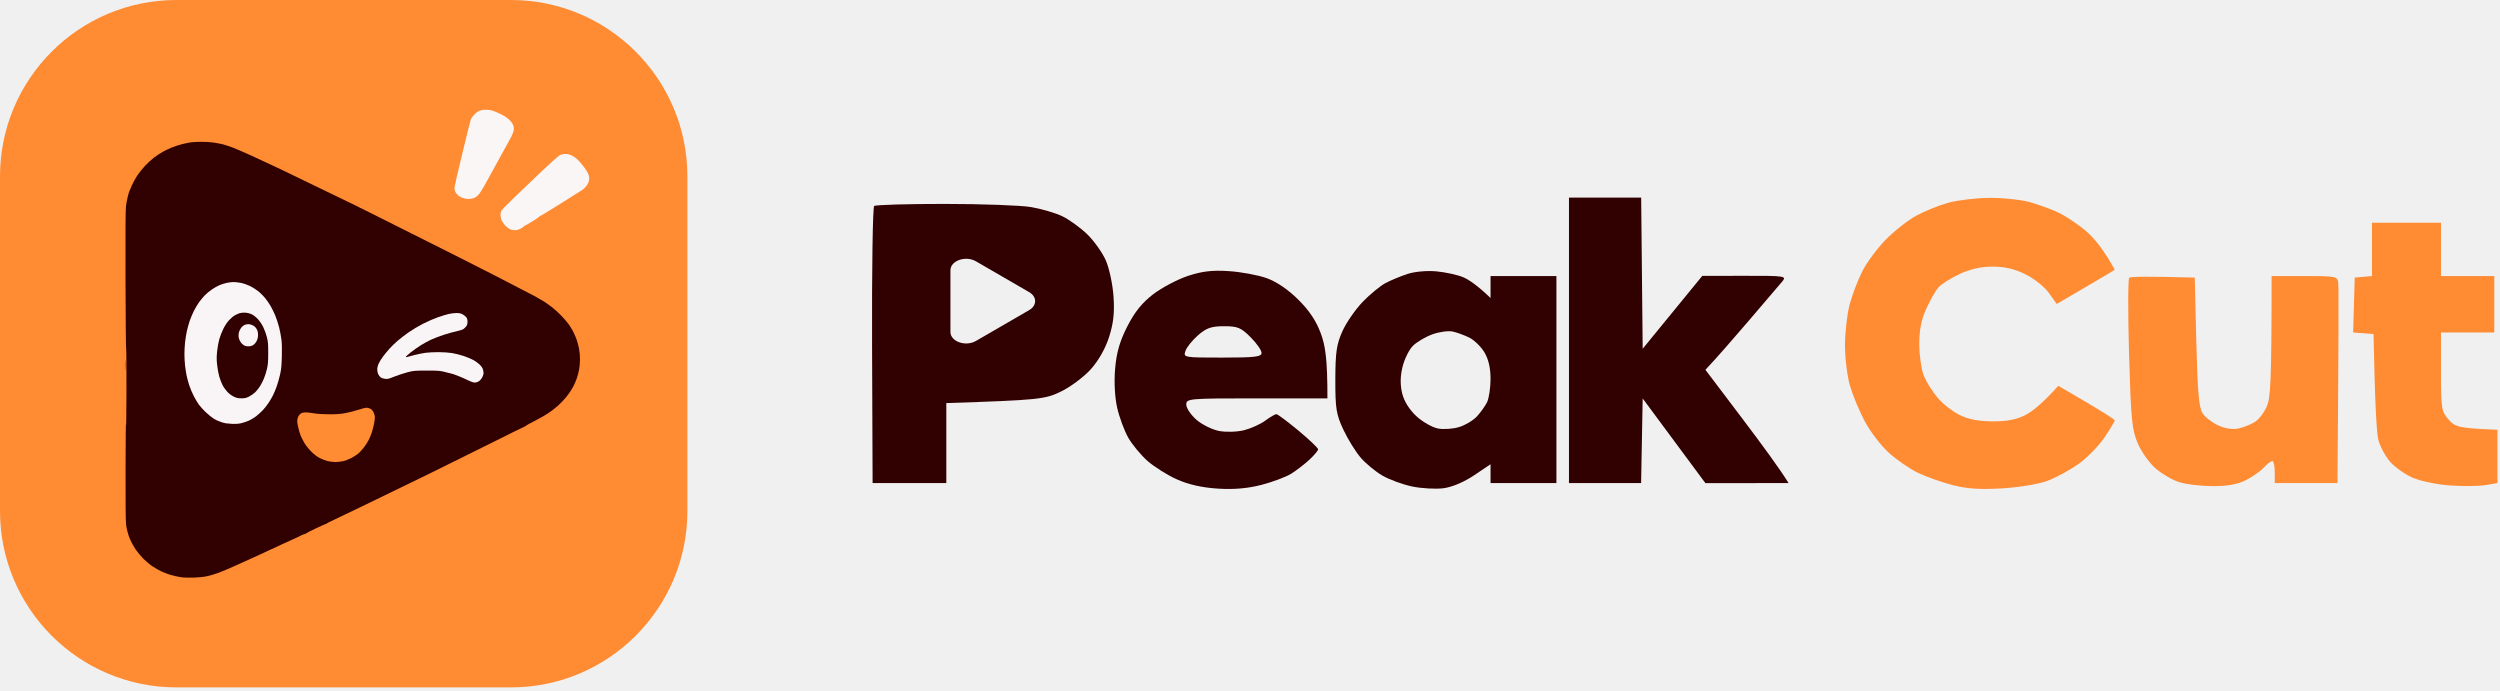
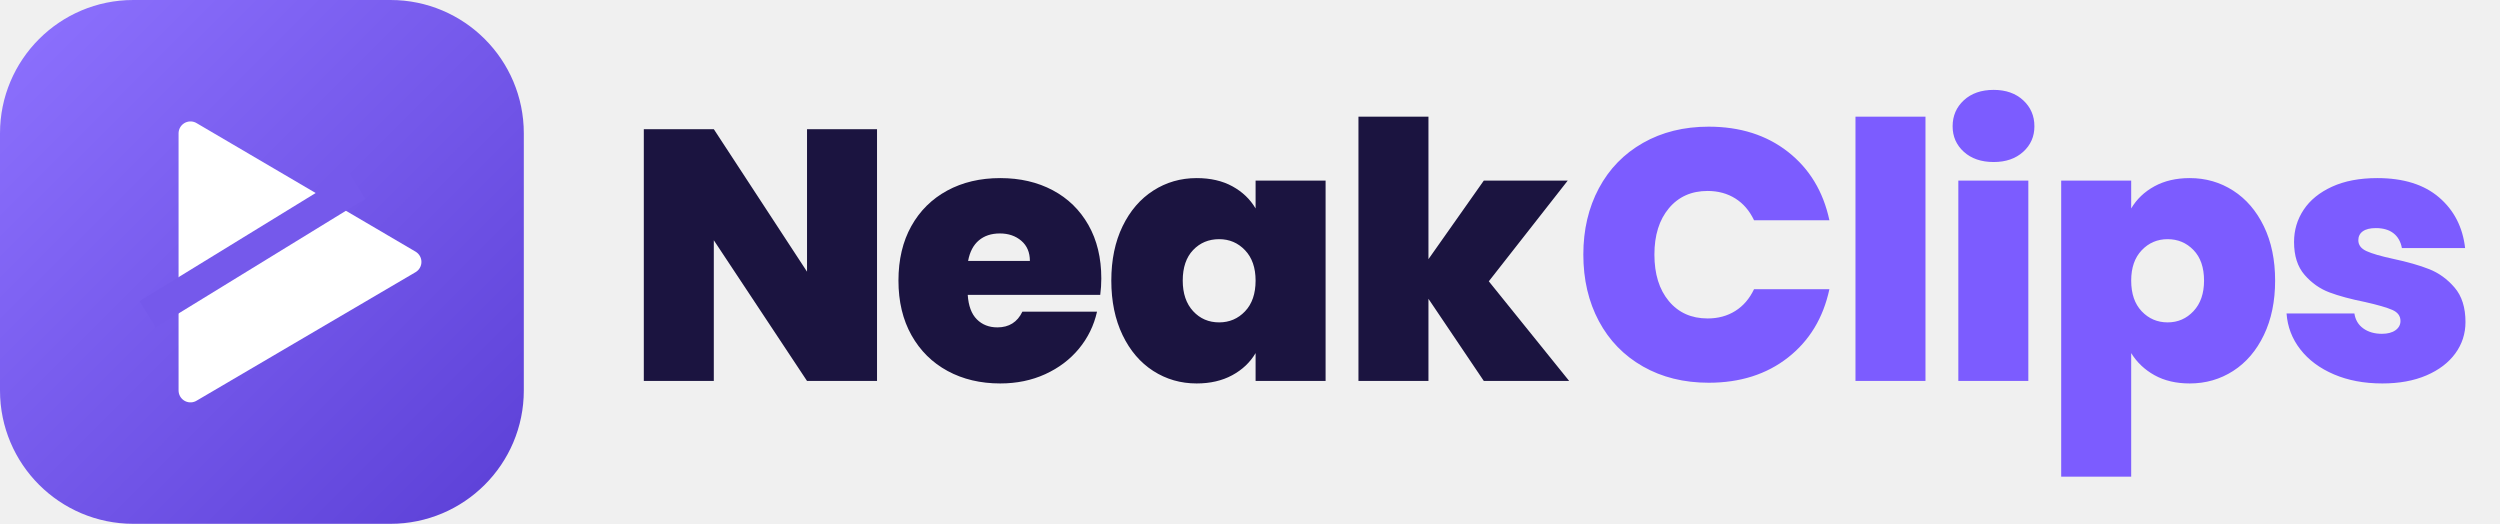
- <svg xmlns="http://www.w3.org/2000/svg" width="797" height="220" viewBox="0 0 797 220" fill="none">
-   <path d="M378.686 87.97C383.186 86.48 386.436 86.09 391.686 86.43C395.536 86.67 400.936 87.67 403.686 88.63C406.886 89.76 410.536 92.211 413.806 95.44C417.346 98.93 419.596 102.28 421.056 106.25C422.526 110.22 423.186 114.32 423.186 127H400.686C378.857 127 378.186 127.06 378.186 129C378.186 130.1 379.646 132.27 381.436 133.83C383.226 135.38 386.486 136.99 388.686 137.4C390.906 137.82 394.466 137.7 396.686 137.13C398.886 136.57 401.926 135.18 403.436 134.05C404.945 132.921 406.525 132.021 406.936 132.04C407.347 132.061 410.507 134.421 413.966 137.29C417.416 140.16 420.226 142.84 420.216 143.25C420.196 143.66 418.946 145.15 417.436 146.55C415.926 147.95 413.336 149.95 411.686 150.99C410.035 152.03 405.755 153.64 402.186 154.57C397.716 155.72 393.345 156.099 388.186 155.77C383.206 155.449 378.836 154.46 375.186 152.82C372.156 151.47 367.946 148.81 365.806 146.93C363.676 145.04 360.916 141.7 359.666 139.5C358.426 137.3 356.847 133.03 356.157 130C355.397 126.66 355.136 121.75 355.506 117.5C355.936 112.39 356.996 108.75 359.396 104.04C361.726 99.46 364.146 96.46 367.686 93.769C370.436 91.68 375.386 89.07 378.686 87.97ZM390.226 104C386.206 104 384.636 104.54 381.976 106.84C380.166 108.41 378.346 110.66 377.936 111.84C377.196 113.98 377.317 114 389.686 114C400.125 114 402.186 113.75 402.186 112.5C402.186 111.68 400.616 109.43 398.686 107.5C395.626 104.44 394.566 104 390.226 104Z" fill-rule="evenodd" clip-rule="evenodd" fill="#310001" />
-   <path d="M448.686 87.34C450.996 86.58 454.906 86.23 457.936 86.51C460.826 86.78 464.646 87.62 466.436 88.37C468.226 89.12 470.926 90.92 475.186 95V88H496.186V154H475.186V148L469.936 151.53C466.736 153.68 462.926 155.29 460.186 155.65C457.716 155.97 453.216 155.72 450.186 155.09C447.156 154.45 442.886 152.889 440.686 151.6C438.486 150.32 435.377 147.749 433.777 145.89C432.177 144.02 429.697 140.03 428.277 137C425.997 132.16 425.686 130.24 425.706 121C425.726 112.24 426.106 109.67 428.006 105.5C429.256 102.75 432.177 98.55 434.487 96.17C436.796 93.79 440.036 91.13 441.686 90.25C443.336 89.38 446.486 88.07 448.686 87.34ZM463.186 105.71C461.816 105.39 458.885 105.78 456.686 106.57C454.486 107.36 451.676 109.02 450.436 110.25C449.196 111.49 447.706 114.53 447.117 117C446.377 120.07 446.356 122.77 447.036 125.5C447.656 127.98 449.397 130.74 451.617 132.75C453.576 134.54 456.646 136.27 458.436 136.61C460.226 136.95 463.266 136.739 465.186 136.14C467.116 135.55 469.646 134.04 470.816 132.78C471.976 131.53 473.446 129.49 474.066 128.25C474.676 127.01 475.186 123.64 475.186 120.75C475.179 117.25 474.512 114.417 473.186 112.25C472.086 110.46 469.946 108.39 468.436 107.64C466.926 106.89 464.566 106.02 463.186 105.71Z" fill-rule="evenodd" clip-rule="evenodd" fill="#310001" />
-   <path d="M523.686 111.18L542.686 87.95L556.186 87.93C569.055 87.91 569.616 87.99 568.206 89.71C567.386 90.69 562.476 96.45 557.286 102.5C552.107 108.55 546.916 114.49 543.686 117.89L555.266 133.2C561.636 141.61 567.596 149.74 570.186 154L543.686 154.03L523.686 127.03L523.186 154H500.186V63H523.206L523.686 111.18Z" fill="#310001" />
-   <path d="M301.106 65.01C312.975 65.01 325.385 65.46 328.686 66.01C331.986 66.57 336.486 67.89 338.686 68.95C340.886 70.02 344.457 72.6 346.617 74.69C348.776 76.79 351.437 80.53 352.527 83C353.617 85.47 354.727 90.65 354.987 94.5C355.347 99.67 354.976 103.05 353.576 107.43C352.386 111.16 350.196 115 347.686 117.78C345.486 120.21 341.216 123.39 338.186 124.85C333.166 127.269 331.345 127.54 301.686 128.5V154H278.186L278.016 110.17C277.926 86.067 278.226 66.041 278.686 65.67C279.148 65.3 289.238 65 301.106 65.01ZM311.121 83.299C307.84 81.398 303 83.103 303 86.161V105.839C303 108.896 307.84 110.602 311.121 108.701L328.106 98.862C330.631 97.399 330.631 94.601 328.106 93.138L311.121 83.299Z" fill-rule="evenodd" clip-rule="evenodd" fill="#310001" />
-   <path d="M634.186 63.08C638.306 63.05 643.936 63.61 646.686 64.33C649.436 65.05 653.706 66.59 656.186 67.76C658.666 68.93 662.706 71.65 665.186 73.81C667.666 75.97 670.696 79.6 674.186 86L671.936 87.37C670.695 88.131 666.534 90.581 655.686 96.91L653.186 93.39C651.806 91.46 648.436 88.77 645.686 87.43C642.196 85.71 639.026 84.98 635.186 85C631.536 85.01 628.006 85.811 624.686 87.37C621.936 88.66 618.927 90.571 617.996 91.611C617.066 92.651 615.296 95.75 614.066 98.5C612.446 102.09 611.837 105.33 611.867 110C611.897 113.57 612.587 118.07 613.407 120C614.217 121.93 616.187 125.02 617.786 126.89C619.376 128.75 622.486 131.18 624.686 132.28C627.436 133.66 630.716 134.3 635.186 134.33C639.826 134.35 642.826 133.77 645.686 132.31C647.886 131.18 651.146 128.62 656.186 123L665.157 128.25C670.086 131.14 674.146 133.72 674.176 134C674.206 134.28 672.756 136.7 670.956 139.39C669.156 142.08 665.436 145.9 662.686 147.87C659.936 149.84 655.436 152.28 652.686 153.3C649.836 154.35 643.605 155.38 638.186 155.7C631.146 156.11 627.066 155.84 622.436 154.63C618.996 153.73 614.066 151.99 611.476 150.75C608.886 149.51 604.726 146.66 602.226 144.401C599.726 142.151 596.267 137.65 594.536 134.401C592.797 131.161 590.657 126.03 589.777 123C588.887 119.97 588.176 114.13 588.186 110C588.196 105.88 588.876 100.03 589.686 97C590.496 93.97 592.307 89.25 593.697 86.5C595.077 83.75 598.406 79.25 601.086 76.5C603.756 73.75 608.136 70.29 610.816 68.81C613.496 67.33 618.166 65.44 621.186 64.62C624.206 63.8 630.056 63.11 634.186 63.08Z" fill="#FF8B33" />
-   <path d="M734.686 88C744.835 88 745.196 88.08 745.436 90.25C745.576 91.49 745.576 106.341 745.186 154H725.186V150.5C725.186 148.571 724.846 146.991 724.436 146.97C724.025 146.951 722.785 147.901 721.686 149.07C720.586 150.25 717.996 152.061 715.936 153.111C713.346 154.41 710.095 154.991 705.436 154.981C701.726 154.971 696.936 154.411 694.796 153.731C692.646 153.061 689.276 151.11 687.296 149.42C685.306 147.73 682.726 144.13 681.556 141.42C679.666 137.05 679.347 133.86 678.737 112.8C678.367 99.773 678.396 88.844 678.816 88.52C679.237 88.2 684.109 88.06 699.686 88.5L700.186 109C700.576 124.909 701.026 130.009 702.186 131.76C703.006 133 705.256 134.74 707.186 135.62C709.406 136.64 711.786 136.99 713.686 136.58C715.336 136.22 717.696 135.27 718.936 134.46C720.176 133.66 721.866 131.43 722.686 129.5C723.846 126.8 724.186 121.67 724.186 88H734.686Z" fill="#FF8B33" />
-   <path d="M778.186 88H795.186V106H778.186V118.5C778.186 130.3 778.326 131.15 780.606 133.75C782.726 136.16 783.837 136.53 796.186 137V154L792.436 154.64C790.376 154.99 785.305 155.05 781.186 154.77C777.026 154.49 771.686 153.39 769.186 152.31C766.706 151.23 763.446 148.92 761.936 147.17C760.426 145.43 758.756 142.31 758.226 140.25C757.696 138.19 757.136 129.75 756.686 106.5L750.186 106L750.686 88.5L756.186 88V71H778.186V88Z" fill="#FF8B33" />
-   <path d="M162.894 0H56.248C25.183 0 0 25.183 0 56.248V162.894C0 193.959 25.183 219.142 56.248 219.142H162.894C193.959 219.142 219.142 193.959 219.142 162.894V56.248C219.142 25.183 193.959 0 162.894 0Z" fill="#FF8B33" />
-   <path d="M57.863 46.005C58.838 45.756 60.136 45.478 60.751 45.391C61.365 45.301 62.917 45.219 64.197 45.208C65.514 45.195 67.294 45.31 68.295 45.473C69.269 45.629 70.567 45.888 71.182 46.047C71.797 46.205 73.095 46.632 74.069 46.995C75.043 47.356 77.726 48.514 80.03 49.565C82.336 50.614 86.568 52.585 89.437 53.943C92.305 55.302 99.011 58.546 104.339 61.153C109.666 63.759 114.109 65.906 114.211 65.924C114.313 65.945 114.44 66.016 114.49 66.083C114.541 66.152 114.707 66.236 114.856 66.269C115.005 66.305 115.215 66.4 115.321 66.481C115.427 66.562 122.556 70.135 131.162 74.419C139.768 78.705 151.713 84.725 157.706 87.802C163.698 90.876 169.484 93.876 170.559 94.465C171.633 95.055 172.977 95.832 173.539 96.192C174.102 96.552 175.234 97.37 176.054 98.009C176.873 98.648 178.175 99.831 178.947 100.64C179.716 101.447 180.694 102.57 181.117 103.133C181.539 103.696 182.184 104.702 182.549 105.369C182.914 106.036 183.467 107.271 183.778 108.117C184.09 108.963 184.47 110.389 184.624 111.285C184.779 112.181 184.905 113.67 184.905 114.592C184.905 115.515 184.781 116.94 184.628 117.76C184.475 118.58 184.134 119.879 183.872 120.648C183.611 121.416 183.043 122.703 182.612 123.508C182.18 124.313 181.241 125.694 180.524 126.574C179.807 127.455 178.55 128.759 177.73 129.473C176.911 130.187 175.486 131.264 174.564 131.865C173.641 132.467 171.714 133.557 170.279 134.284C168.845 135.013 167.629 135.687 167.578 135.784C167.528 135.881 167.422 135.952 167.345 135.944C167.269 135.935 162.448 138.309 156.635 141.219C150.821 144.13 141.915 148.542 136.843 151.024C131.771 153.506 122.802 157.862 116.912 160.706C111.02 163.551 105.758 166.078 105.216 166.322C104.674 166.566 104.234 166.808 104.238 166.858C104.242 166.909 104.141 166.961 104.013 166.972C103.884 166.983 102.398 167.647 100.706 168.444C99.015 169.242 97.59 169.974 97.54 170.069C97.489 170.166 97.363 170.233 97.26 170.218C97.158 170.203 96.655 170.384 96.142 170.621C95.63 170.855 95.168 171.09 95.118 171.142C95.068 171.194 94.941 171.25 94.839 171.267C94.736 171.284 92.557 172.279 89.996 173.479C87.434 174.677 83.871 176.33 82.079 177.15C80.285 177.968 77.143 179.395 75.094 180.319C73.045 181.243 70.573 182.287 69.599 182.639C68.624 182.991 67.075 183.453 66.153 183.664C65.089 183.908 63.522 184.083 61.868 184.143C60.264 184.202 58.651 184.15 57.677 184.008C56.805 183.882 55.382 183.571 54.511 183.317C53.639 183.062 52.298 182.563 51.53 182.205C50.761 181.849 49.462 181.111 48.643 180.567C47.823 180.023 46.493 178.916 45.689 178.109C44.884 177.302 43.749 175.927 43.166 175.057C42.583 174.187 41.827 172.802 41.488 171.983C41.149 171.163 40.849 170.324 40.823 170.119C40.797 169.914 40.691 169.536 40.588 169.281C40.484 169.024 40.307 168.101 40.195 167.231C40.058 166.162 40.004 160.206 40.033 148.877C40.056 139.654 40.119 133.574 40.175 135.368C40.229 137.161 40.292 132.445 40.315 124.887C40.335 117.33 40.29 111.145 40.214 111.145C40.138 111.145 40.048 101.272 40.015 89.205C39.974 73.655 40.017 66.802 40.166 65.68C40.281 64.808 40.507 63.593 40.665 62.978C40.823 62.364 40.974 61.777 40.998 61.674C41.023 61.572 41.108 61.32 41.186 61.115C41.267 60.91 41.637 60.029 42.012 59.159C42.384 58.287 43.163 56.861 43.74 55.991C44.318 55.119 45.448 53.703 46.251 52.844C47.054 51.985 48.339 50.807 49.109 50.228C49.876 49.648 51.092 48.847 51.809 48.445C52.527 48.042 53.784 47.431 54.604 47.088C55.423 46.743 56.889 46.257 57.863 46.005ZM40.119 117.76C40.084 118.477 40.056 117.85 40.056 116.363C40.056 114.876 40.084 114.291 40.119 115.058C40.154 115.828 40.154 117.043 40.119 117.76Z" fill-rule="evenodd" clip-rule="evenodd" fill="#310001" />
-   <path d="M152.397 35.536C152.704 35.376 153.207 35.18 153.515 35.098C153.822 35.016 154.66 34.979 155.377 35.012C156.372 35.059 157.058 35.234 158.265 35.752C159.134 36.125 160.297 36.702 160.846 37.034C161.396 37.366 162.174 37.973 162.579 38.383C162.985 38.793 163.445 39.464 163.603 39.874C163.793 40.364 163.855 40.906 163.784 41.458C163.722 41.918 163.367 42.883 162.99 43.6C162.614 44.318 160.867 47.504 159.108 50.681C157.348 53.858 155.292 57.588 154.539 58.973C153.76 60.402 152.842 61.812 152.41 62.241C151.898 62.752 151.365 63.066 150.767 63.219C150.281 63.344 149.61 63.445 149.277 63.447C148.943 63.448 148.232 63.322 147.694 63.167C147.155 63.012 146.408 62.614 146.034 62.28C145.659 61.947 145.24 61.403 145.103 61.069C144.965 60.735 144.853 60.232 144.855 59.951C144.855 59.67 145.989 54.743 147.373 49.004C148.757 43.265 149.99 38.318 150.113 38.01C150.236 37.703 150.674 37.086 151.087 36.639C151.501 36.192 152.09 35.694 152.397 35.536Z" fill="#FBF7F8" fill-opacity="0.99" />
-   <path d="M172.887 54.428C175.551 51.898 178.065 49.662 178.475 49.462C178.935 49.237 179.613 49.095 180.245 49.093C181.005 49.092 181.558 49.231 182.387 49.636C183.138 50.001 183.896 50.599 184.697 51.456C185.351 52.157 186.295 53.358 186.794 54.128C187.399 55.06 187.739 55.805 187.815 56.364C187.876 56.826 187.835 57.495 187.724 57.855C187.614 58.214 187.278 58.842 186.98 59.252C186.681 59.662 186.112 60.221 185.716 60.493C185.319 60.765 182.165 62.755 178.708 64.918C175.251 67.08 172.337 68.848 172.235 68.848C172.133 68.848 172.028 68.921 172.002 69.01C171.976 69.1 170.929 69.812 169.674 70.594C168.418 71.377 167.308 72.016 167.206 72.016C167.103 72.016 167.021 72.079 167.025 72.156C167.029 72.232 166.589 72.54 166.047 72.84C165.334 73.233 164.808 73.384 164.132 73.385C163.551 73.387 162.921 73.246 162.456 73.005C162.046 72.793 161.381 72.254 160.977 71.805C160.574 71.358 160.094 70.656 159.911 70.246C159.727 69.836 159.576 69.081 159.574 68.569C159.57 67.989 159.699 67.427 159.911 67.078C160.097 66.771 162.005 64.835 164.147 62.774C166.291 60.715 170.223 56.958 172.887 54.428Z" fill="#FBF7F8" fill-opacity="0.99" />
-   <path d="M110.206 131.678C111.385 131.454 113.229 130.981 114.304 130.625C115.379 130.269 116.512 129.974 116.819 129.971C117.126 129.969 117.67 130.112 118.03 130.291C118.458 130.505 118.825 130.904 119.099 131.456C119.328 131.918 119.518 132.589 119.52 132.946C119.524 133.304 119.399 134.269 119.246 135.089C119.093 135.909 118.769 137.167 118.525 137.884C118.283 138.602 117.853 139.651 117.57 140.213C117.288 140.778 116.607 141.846 116.053 142.589C115.502 143.333 114.61 144.285 114.071 144.708C113.533 145.129 112.527 145.759 111.836 146.105C111.145 146.452 110.055 146.86 109.415 147.013C108.774 147.164 107.664 147.288 106.946 147.29C106.229 147.29 105.099 147.156 104.432 146.992C103.765 146.826 102.634 146.388 101.917 146.019C101.055 145.572 100.14 144.872 99.212 143.944C98.443 143.172 97.473 141.956 97.055 141.238C96.64 140.521 96.124 139.515 95.908 139.002C95.694 138.49 95.472 137.862 95.414 137.605C95.358 137.349 95.185 136.636 95.032 136.021C94.878 135.406 94.749 134.588 94.749 134.204C94.747 133.82 94.893 133.196 95.072 132.818C95.25 132.44 95.649 131.979 95.956 131.793C96.286 131.596 96.878 131.458 97.4 131.456C97.886 131.456 99.103 131.596 100.101 131.765C101.284 131.968 102.988 132.076 104.991 132.078C107.371 132.08 108.548 131.989 110.206 131.678Z" fill="#FF8B33" />
-   <path d="M70.064 90.871C70.679 90.623 71.685 90.311 72.3 90.177C72.914 90.043 73.857 89.926 74.395 89.918C74.933 89.911 76.023 90.032 76.817 90.189C77.621 90.349 78.92 90.8 79.751 91.208C80.57 91.612 81.787 92.389 82.451 92.937C83.117 93.483 84.089 94.47 84.61 95.132C85.134 95.791 85.899 96.919 86.315 97.636C86.73 98.353 87.384 99.695 87.766 100.617C88.148 101.54 88.694 103.217 88.977 104.344C89.262 105.471 89.597 107.232 89.724 108.257C89.874 109.481 89.917 111.365 89.848 113.754C89.765 116.674 89.653 117.79 89.28 119.437C89.027 120.564 88.55 122.241 88.222 123.164C87.892 124.086 87.373 125.344 87.064 125.959C86.754 126.573 86.123 127.664 85.659 128.381C85.195 129.098 84.348 130.177 83.774 130.779C83.2 131.381 82.228 132.258 81.613 132.728C80.999 133.198 79.972 133.816 79.331 134.103C78.691 134.388 77.601 134.755 76.91 134.916C76.079 135.109 75.116 135.182 74.069 135.13C73.197 135.085 72.275 135.005 72.02 134.953C71.763 134.899 71.303 134.793 70.996 134.714C70.688 134.636 70.269 134.481 70.064 134.373C69.859 134.263 69.565 134.152 69.412 134.124C69.26 134.094 68.68 133.796 68.129 133.462C67.578 133.127 66.456 132.223 65.638 131.455C64.823 130.686 63.794 129.555 63.357 128.94C62.919 128.325 62.179 127.067 61.714 126.145C61.248 125.223 60.618 123.713 60.317 122.791C60.015 121.869 59.633 120.443 59.469 119.623C59.305 118.803 59.087 117.378 58.985 116.456C58.882 115.533 58.797 113.92 58.797 112.869C58.795 111.818 58.884 110.141 58.994 109.142C59.102 108.143 59.363 106.528 59.573 105.555C59.782 104.581 60.205 103.071 60.508 102.201C60.814 101.331 61.399 99.947 61.807 99.127C62.215 98.307 62.938 97.092 63.411 96.425C63.886 95.758 64.696 94.767 65.214 94.223C65.73 93.677 66.78 92.801 67.55 92.275C68.317 91.75 69.45 91.118 70.064 90.871Z" fill="#FBF7F8" fill-opacity="0.99" />
-   <path d="M139.73 101.093C140.96 100.672 142.51 100.209 143.177 100.068C143.843 99.926 144.89 99.801 145.505 99.792C146.321 99.781 146.846 99.889 147.45 100.196C147.904 100.427 148.45 100.854 148.66 101.143C148.923 101.503 149.044 101.955 149.044 102.574C149.044 103.2 148.925 103.64 148.655 104.005C148.441 104.294 148.021 104.7 147.723 104.909C147.425 105.117 146.427 105.438 145.505 105.624C144.583 105.811 142.739 106.321 141.407 106.761C140.075 107.201 138.272 107.89 137.402 108.296C136.532 108.701 135.064 109.502 134.142 110.076C133.22 110.651 131.775 111.671 130.929 112.345C130.083 113.018 129.392 113.651 129.392 113.754C129.392 113.856 129.539 113.89 129.718 113.828C129.897 113.767 130.966 113.48 132.093 113.191C133.22 112.9 134.856 112.574 135.726 112.463C136.595 112.353 138.441 112.263 139.824 112.263C141.206 112.265 143.134 112.394 144.108 112.552C145.082 112.709 146.759 113.133 147.833 113.493C148.908 113.853 150.333 114.453 151 114.827C151.667 115.2 152.567 115.867 153.002 116.307C153.457 116.767 153.872 117.406 153.979 117.807C154.081 118.19 154.167 118.714 154.167 118.971C154.169 119.226 153.98 119.813 153.749 120.274C153.518 120.734 153.034 121.302 152.676 121.537C152.283 121.794 151.747 121.96 151.326 121.958C150.886 121.954 150.056 121.666 149.091 121.181C148.245 120.758 147.01 120.208 146.343 119.962C145.676 119.718 145.008 119.463 144.853 119.4C144.698 119.335 144.531 119.271 144.48 119.258C144.43 119.243 143.424 118.986 142.245 118.686C140.191 118.162 139.935 118.14 136.005 118.146C131.989 118.151 131.862 118.162 129.672 118.749C128.442 119.079 126.598 119.692 125.574 120.113C123.981 120.767 123.577 120.862 122.78 120.777C122.267 120.723 121.64 120.518 121.383 120.324C121.127 120.128 120.77 119.681 120.591 119.331C120.412 118.979 120.265 118.293 120.265 117.807C120.265 117.276 120.442 116.53 120.705 115.943C120.947 115.405 121.546 114.421 122.038 113.754C122.53 113.087 123.456 111.956 124.095 111.238C124.734 110.521 125.943 109.347 126.779 108.63C127.617 107.912 129.199 106.696 130.294 105.928C131.389 105.158 133.457 103.929 134.889 103.194C136.324 102.46 138.501 101.514 139.73 101.093Z" fill="#FBF7F8" fill-opacity="0.99" />
-   <path d="M76.398 99.835C76.828 99.697 77.616 99.632 78.26 99.68C78.916 99.73 79.763 99.954 80.309 100.221C80.831 100.476 81.682 101.156 82.241 101.766C82.824 102.401 83.539 103.474 83.956 104.344C84.35 105.164 84.861 106.589 85.092 107.512C85.45 108.945 85.512 109.677 85.508 112.543C85.507 115.271 85.433 116.21 85.117 117.573C84.905 118.496 84.471 119.88 84.156 120.648C83.839 121.417 83.26 122.549 82.867 123.164C82.474 123.778 81.781 124.642 81.325 125.083C80.868 125.523 79.992 126.132 79.378 126.438C78.456 126.894 78.033 126.991 76.957 126.987C75.913 126.984 75.429 126.877 74.535 126.45C73.855 126.126 73.046 125.526 72.469 124.913C71.945 124.361 71.254 123.385 70.932 122.744C70.608 122.103 70.143 120.889 69.899 120.043C69.653 119.197 69.349 117.542 69.221 116.363C69.036 114.66 69.036 113.761 69.219 111.983C69.345 110.754 69.651 109.034 69.899 108.164C70.146 107.294 70.716 105.825 71.163 104.903C71.657 103.888 72.374 102.794 72.977 102.13C73.527 101.529 74.352 100.821 74.814 100.556C75.276 100.291 75.988 99.967 76.398 99.835ZM79.192 103.329C78.885 103.332 78.35 103.442 78.005 103.577C77.66 103.711 77.135 104.147 76.839 104.547C76.543 104.948 76.222 105.652 76.127 106.114C76.031 106.576 76.016 107.247 76.092 107.605C76.169 107.963 76.4 108.551 76.604 108.909C76.809 109.267 77.266 109.753 77.62 109.986C78.076 110.288 78.529 110.409 79.192 110.406C79.853 110.404 80.313 110.275 80.775 109.966C81.144 109.72 81.61 109.153 81.846 108.661C82.135 108.063 82.263 107.456 82.262 106.72C82.258 105.922 82.139 105.445 81.796 104.856C81.483 104.321 81.077 103.945 80.542 103.694C80.107 103.491 79.499 103.327 79.192 103.329Z" fill-rule="evenodd" clip-rule="evenodd" fill="#310001" />
+ <svg xmlns="http://www.w3.org/2000/svg" width="1050" height="220" viewBox="0 0 1050 220" fill="none" role="img" aria-label="NeakClips">
+   <defs>
+     <linearGradient id="g" x1="0" y1="0" x2="220" y2="220" gradientUnits="userSpaceOnUse">
+       <stop offset="0" stop-color="#8E72FF" />
+       <stop offset="1" stop-color="#5B3FD6" />
+     </linearGradient>
+   </defs>
+   <rect x="0" y="0" width="220" height="220" rx="56" fill="url(#g)" />
+   <polygon points="80,56 80,164 172,110" fill="#fff" stroke="#fff" stroke-width="10" stroke-linejoin="round" />
+   <line x1="62" y1="132" x2="150" y2="78" stroke="#7559EB" stroke-width="13" stroke-linecap="butt" />
+   <path d="M368.35 160.0H338.95L299.8 100.9V160.0H270.4V54.25H299.8L338.95 114.1V54.25H368.35Z M462.1 123.85H406.45Q406.9 130.75 410.275 134.125Q413.65 137.5 418.9 137.5Q426.25 137.5 429.4 130.9H460.75Q458.8 139.6 453.175 146.425Q447.55 153.25 439.0 157.15Q430.45 161.05 420.1 161.05Q407.65 161.05 397.975 155.8Q388.3 150.55 382.825 140.8Q377.35 131.05 377.35 117.85Q377.35 104.65 382.75 94.975Q388.15 85.3 397.825 80.05Q407.5 74.8 420.1 74.8Q432.55 74.8 442.15 79.9Q451.75 85.0 457.15 94.525Q462.55 104.05 462.55 116.95Q462.55 120.4 462.1 123.85ZM432.55 109.6Q432.55 104.2 428.95 101.125Q425.35 98.05 419.95 98.05Q414.55 98.05 411.1 100.975Q407.65 103.9 406.6 109.6Z M502.6 74.8Q511.3 74.8 517.6 78.25Q523.9 81.7 527.35 87.55V75.85H556.75V160.0H527.35V148.3Q523.9 154.15 517.525 157.6Q511.15 161.05 502.6 161.05Q492.55 161.05 484.375 155.8Q476.2 150.55 471.475 140.725Q466.75 130.9 466.75 117.85Q466.75 104.8 471.475 95.05Q476.2 85.3 484.375 80.05Q492.55 74.8 502.6 74.8ZM512.05 100.45Q505.45 100.45 501.1 105.025Q496.75 109.6 496.75 117.85Q496.75 125.95 501.1 130.675Q505.45 135.4 512.05 135.4Q518.5 135.4 522.925 130.75Q527.35 126.1 527.35 117.85Q527.35 109.75 522.925 105.1Q518.5 100.45 512.05 100.45Z M623.2 160.0 599.95 125.5V160.0H570.55V49.0H599.95V108.85L623.2 75.85H658.45L625.3 118.15L659.05 160.0Z" fill="#1B1440" />
+   <path d="M717.65 53.2Q737.45 53.2 750.95 63.775Q764.45 74.35 768.35 92.5H736.7Q733.85 86.5 728.825 83.35Q723.8 80.2 717.2 80.2Q707 80.2 700.925 87.475Q694.85 94.75 694.85 106.9Q694.85 119.2 700.925 126.475Q707 133.75 717.2 133.75Q723.8 133.75 728.825 130.6Q733.85 127.45 736.7 121.45H768.35Q764.45 139.6 750.95 150.175Q737.45 160.75 717.65 160.75Q702.05 160.75 690.05 153.925Q678.05 147.1 671.525 134.875Q665 122.65 665 106.9Q665 91.3 671.525 79.075Q678.05 66.85 690.05 60.025Q702.05 53.2 717.65 53.2Z M808.7 49.0V160.0H779.3V49.0Z M820.1 53.05Q820.1 46.45 824.825 42.1Q829.55 37.75 837.35 37.75Q845.0 37.75 849.725 42.1Q854.45 46.45 854.45 53.05Q854.45 59.5 849.725 63.775Q845.0 68.05 837.35 68.05Q829.55 68.05 824.825 63.775Q820.1 59.5 820.1 53.05ZM851.9 75.85V160.0H822.5V75.85Z M919.7 74.8Q929.75 74.8 937.925 80.05Q946.1 85.3 950.825 95.05Q955.55 104.8 955.55 117.85Q955.55 130.9 950.825 140.725Q946.1 150.55 937.925 155.8Q929.75 161.05 919.7 161.05Q911.15 161.05 904.925 157.6Q898.7 154.15 895.1 148.3V200.2H865.7V75.85H895.1V87.55Q898.55 81.7 904.85 78.25Q911.15 74.8 919.7 74.8ZM910.4 100.45Q903.95 100.45 899.525 105.1Q895.1 109.75 895.1 117.85Q895.1 126.1 899.525 130.75Q903.95 135.4 910.4 135.4Q916.85 135.4 921.275 130.675Q925.7 125.95 925.7 117.85Q925.7 109.6 921.275 105.025Q916.85 100.45 910.4 100.45Z M960.35 131.65H988.85Q989.45 135.7 992.6 137.95Q995.75 140.2 1000.4 140.2Q1004 140.2 1006.1 138.7Q1008.2 137.2 1008.2 134.8Q1008.2 131.65 1004.75 130.15Q1001.3 128.65 993.35 126.85Q984.35 125.05 978.35 122.8Q972.35 120.55 967.925 115.45Q963.5 110.35 963.5 101.65Q963.5 94.15 967.55 88.075Q971.6 82.0 979.475 78.4Q987.35 74.8 998.45 74.8Q1014.95 74.8 1024.4 82.9Q1033.85 91.0 1035.35 104.2H1008.8Q1008.05 100.15 1005.275 97.975Q1002.5 95.8 997.85 95.8Q994.25 95.8 992.375 97.15Q990.5 98.5 990.5 100.9Q990.5 103.9 993.95 105.475Q997.4 107.05 1005.05 108.7Q1014.2 110.65 1020.275 113.05Q1026.35 115.45 1030.925 120.775Q1035.5 126.1 1035.5 135.25Q1035.5 142.6 1031.225 148.45Q1026.95 154.3 1019.075 157.675Q1011.2 161.05 1000.55 161.05Q989.15 161.05 980.225 157.225Q971.3 153.4 966.125 146.725Q960.95 140.05 960.35 131.65Z" fill="#7C5CFF" />
</svg>
